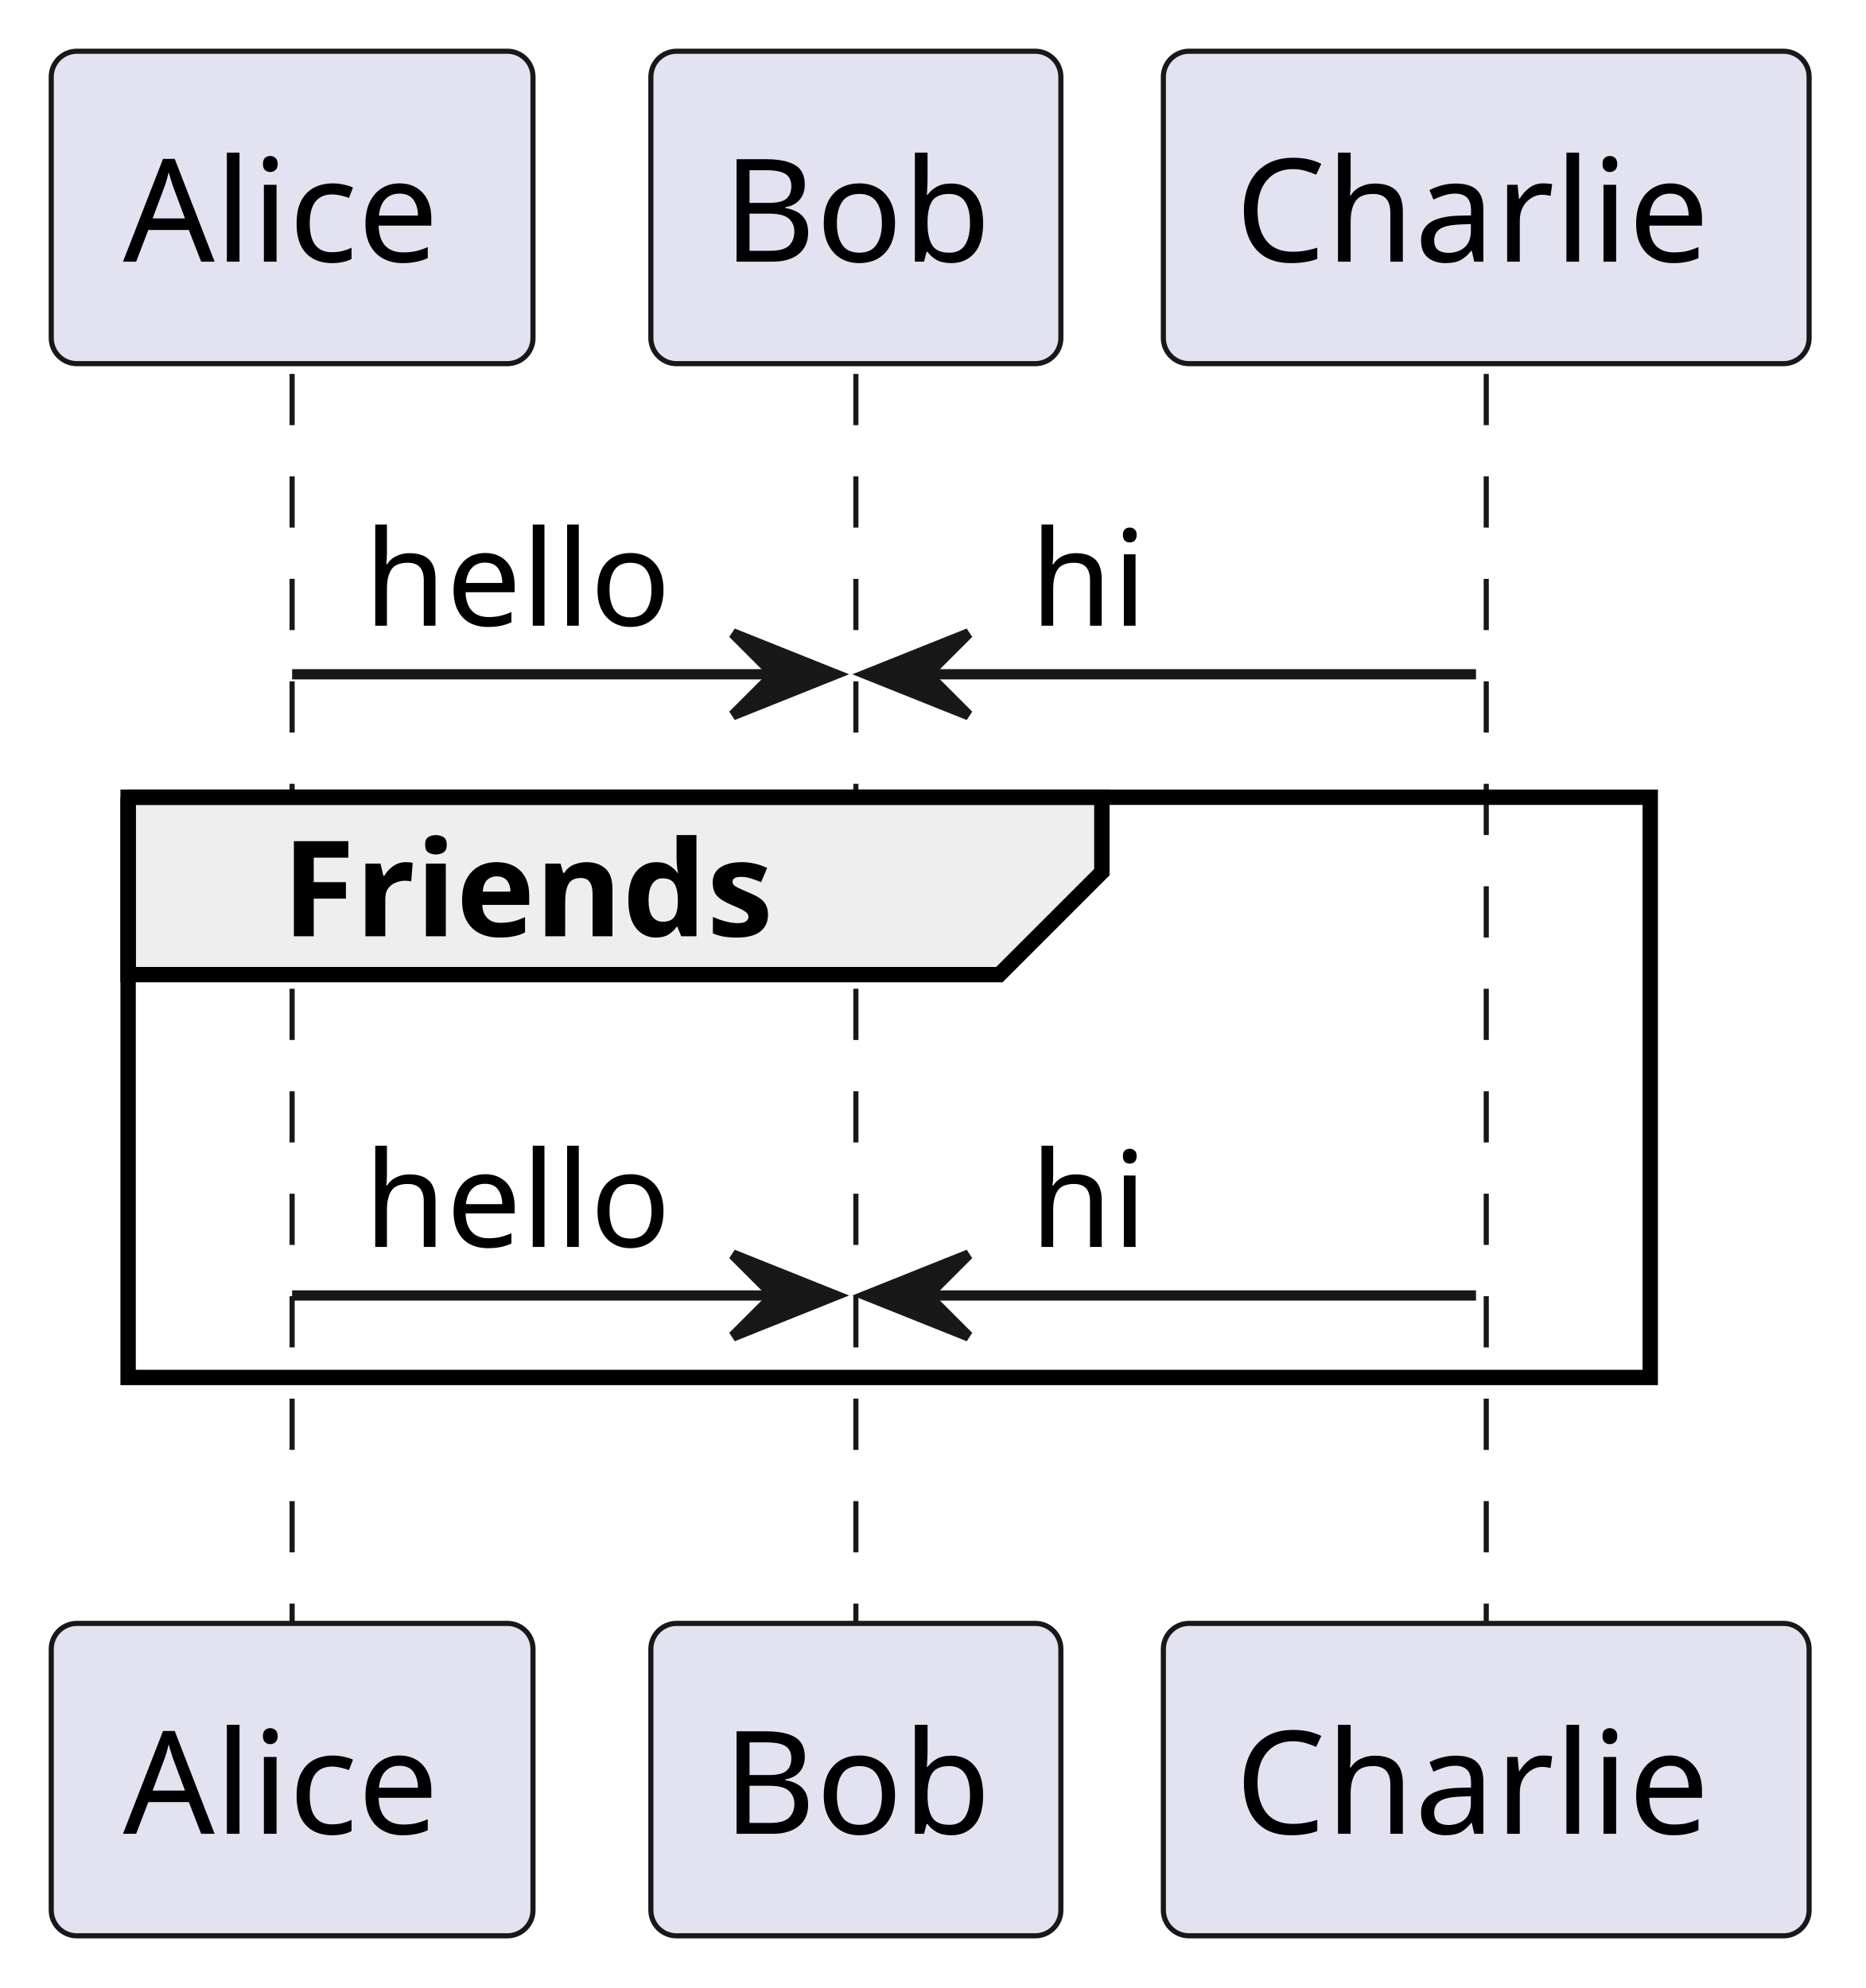
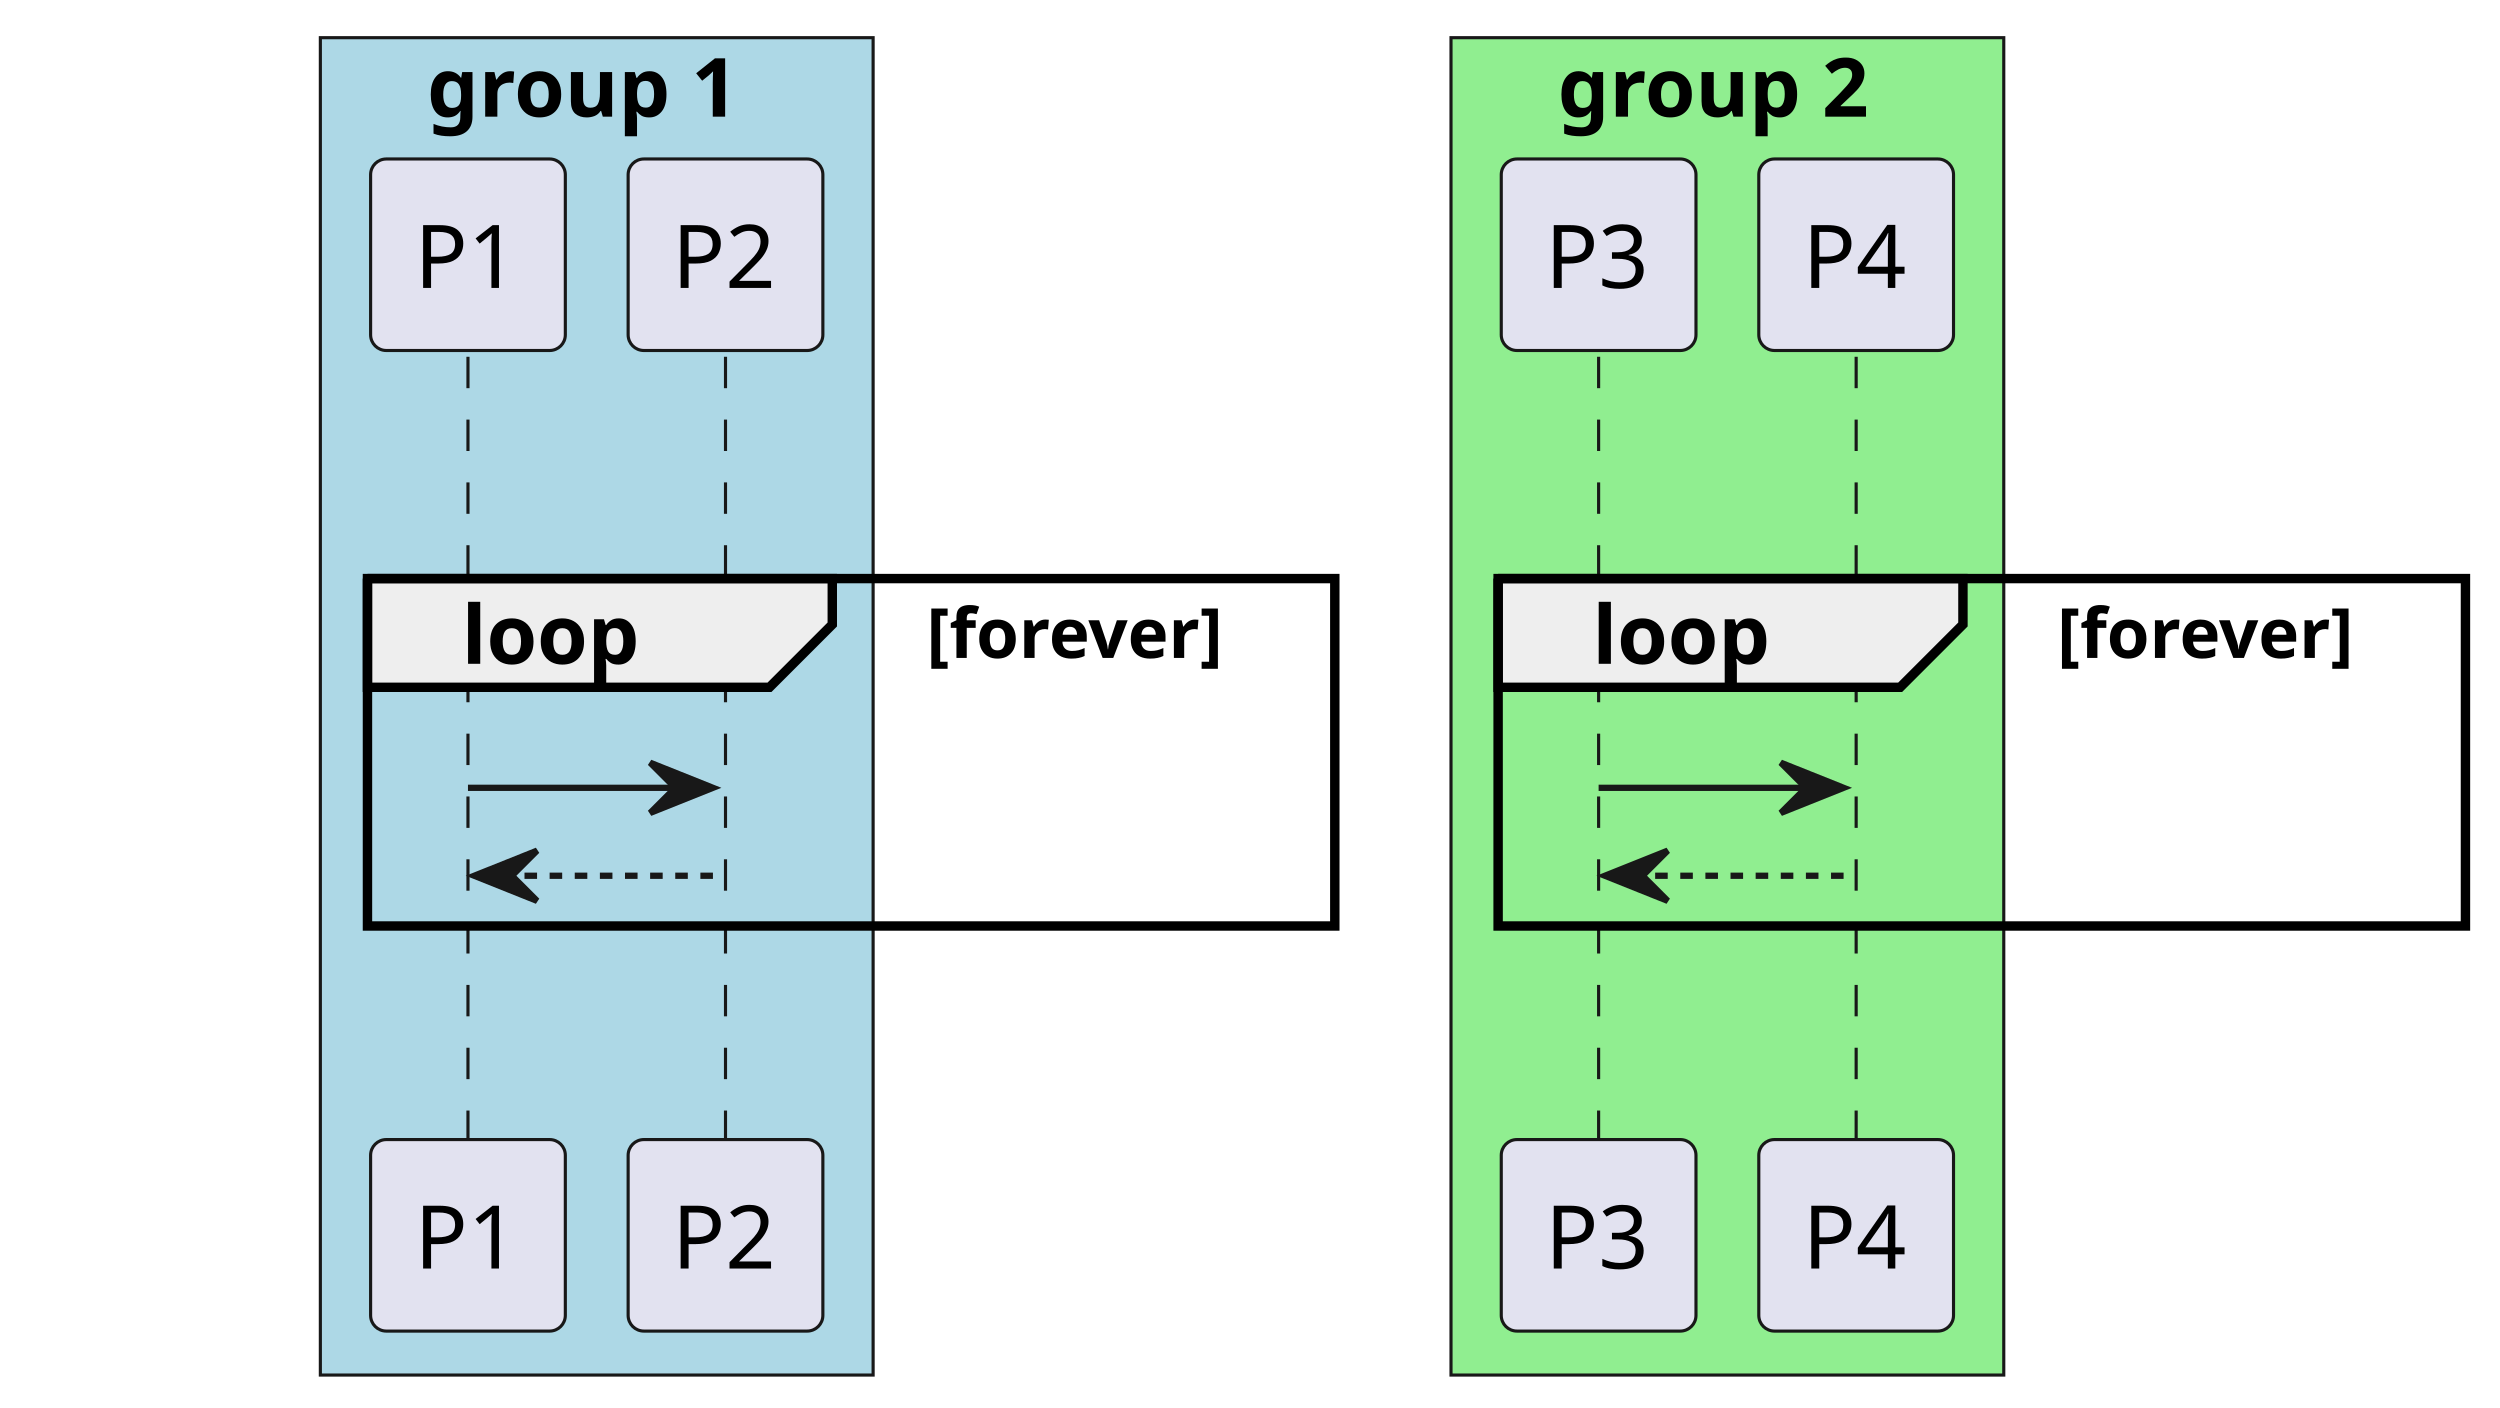
- <svg xmlns="http://www.w3.org/2000/svg" contentStyleType="text/css" height="194px" preserveAspectRatio="none" style="width:182px;height:194px;background:#FFFFFF;" version="1.1" viewBox="0 0 182 194" width="182px" zoomAndPan="magnify">
+ <svg xmlns="http://www.w3.org/2000/svg" contentStyleType="text/css" height="224px" preserveAspectRatio="none" style="width:398px;height:224px;background:#FFFFFF;" version="1.1" viewBox="0 0 398 224" width="398px" zoomAndPan="magnify">
  <defs />
  <g>
-     <line style="stroke:#181818;stroke-width:0.5;stroke-dasharray:5.0,5.0;" x1="28.5" x2="28.5" y1="36.488" y2="158.42" />
-     <line style="stroke:#181818;stroke-width:0.5;stroke-dasharray:5.0,5.0;" x1="83.5" x2="83.5" y1="36.488" y2="158.42" />
-     <line style="stroke:#181818;stroke-width:0.5;stroke-dasharray:5.0,5.0;" x1="145" x2="145" y1="36.488" y2="158.42" />
-     <rect fill="#E2E2F0" height="30.488" rx="2.5" ry="2.5" style="stroke:#181818;stroke-width:0.5;" width="47" x="5" y="5" />
-     <text fill="#000000" font-family="sans-serif" font-size="14" lengthAdjust="spacing" textLength="33" x="12" y="25.535">Alice</text>
-     <rect fill="#E2E2F0" height="30.488" rx="2.5" ry="2.5" style="stroke:#181818;stroke-width:0.5;" width="40" x="63.5" y="5" />
-     <text fill="#000000" font-family="sans-serif" font-size="14" lengthAdjust="spacing" textLength="26" x="70.5" y="25.535">Bob</text>
-     <rect fill="#E2E2F0" height="30.488" rx="2.5" ry="2.5" style="stroke:#181818;stroke-width:0.5;" width="63" x="113.5" y="5" />
-     <text fill="#000000" font-family="sans-serif" font-size="14" lengthAdjust="spacing" textLength="49" x="120.5" y="25.535">Charlie</text>
-     <rect fill="#E2E2F0" height="30.488" rx="2.5" ry="2.5" style="stroke:#181818;stroke-width:0.5;" width="47" x="5" y="158.42" />
-     <text fill="#000000" font-family="sans-serif" font-size="14" lengthAdjust="spacing" textLength="33" x="12" y="178.955">Alice</text>
-     <rect fill="#E2E2F0" height="30.488" rx="2.5" ry="2.5" style="stroke:#181818;stroke-width:0.5;" width="40" x="63.5" y="158.42" />
-     <text fill="#000000" font-family="sans-serif" font-size="14" lengthAdjust="spacing" textLength="26" x="70.5" y="178.955">Bob</text>
-     <rect fill="#E2E2F0" height="30.488" rx="2.5" ry="2.5" style="stroke:#181818;stroke-width:0.5;" width="63" x="113.5" y="158.42" />
-     <text fill="#000000" font-family="sans-serif" font-size="14" lengthAdjust="spacing" textLength="49" x="120.5" y="178.955">Charlie</text>
-     <polygon fill="#181818" points="71.5,61.799,81.5,65.799,71.5,69.799,75.5,65.799" style="stroke:#181818;stroke-width:1.0;" />
-     <line style="stroke:#181818;stroke-width:1.0;" x1="28.5" x2="77.5" y1="65.799" y2="65.799" />
-     <text fill="#000000" font-family="sans-serif" font-size="13" lengthAdjust="spacing" textLength="31" x="35.5" y="61.057">hello</text>
-     <polygon fill="#181818" points="94.5,61.799,84.5,65.799,94.5,69.799,90.5,65.799" style="stroke:#181818;stroke-width:1.0;" />
-     <line style="stroke:#181818;stroke-width:1.0;" x1="88.5" x2="144" y1="65.799" y2="65.799" />
-     <text fill="#000000" font-family="sans-serif" font-size="13" lengthAdjust="spacing" textLength="12" x="100.5" y="61.057">hi</text>
-     <path d="M12.5,77.799 L107.5,77.799 L107.5,85.109 L97.5,95.109 L12.5,95.109 L12.5,77.799 " fill="#EEEEEE" style="stroke:#000000;stroke-width:1.5;" />
-     <rect fill="none" height="56.621" style="stroke:#000000;stroke-width:1.5;" width="148.5" x="12.5" y="77.799" />
-     <text fill="#000000" font-family="sans-serif" font-size="13" font-weight="bold" lengthAdjust="spacing" textLength="50" x="27.5" y="91.367">Friends</text>
-     <polygon fill="#181818" points="71.5,122.42,81.5,126.42,71.5,130.42,75.5,126.42" style="stroke:#181818;stroke-width:1.0;" />
-     <line style="stroke:#181818;stroke-width:1.0;" x1="28.5" x2="77.5" y1="126.42" y2="126.42" />
-     <text fill="#000000" font-family="sans-serif" font-size="13" lengthAdjust="spacing" textLength="31" x="35.5" y="121.678">hello</text>
-     <polygon fill="#181818" points="94.5,122.42,84.5,126.42,94.5,130.42,90.5,126.42" style="stroke:#181818;stroke-width:1.0;" />
-     <line style="stroke:#181818;stroke-width:1.0;" x1="88.5" x2="144" y1="126.42" y2="126.42" />
-     <text fill="#000000" font-family="sans-serif" font-size="13" lengthAdjust="spacing" textLength="12" x="100.5" y="121.678">hi</text>
+     <rect fill="#ADD8E6" height="212.908" style="stroke:#181818;stroke-width:0.5;" width="88" x="51" y="6" />
+     <text fill="#000000" font-family="sans-serif" font-size="13" font-weight="bold" lengthAdjust="spacing" textLength="54" x="68" y="18.568">group 1</text>
+     <rect fill="#90EE90" height="212.908" style="stroke:#181818;stroke-width:0.5;" width="88" x="231" y="6" />
+     <text fill="#000000" font-family="sans-serif" font-size="13" font-weight="bold" lengthAdjust="spacing" textLength="54" x="248" y="18.568">group 2</text>
+     <line style="stroke:#181818;stroke-width:0.5;stroke-dasharray:5.0,5.0;" x1="74.5" x2="74.5" y1="56.799" y2="181.42" />
+     <line style="stroke:#181818;stroke-width:0.5;stroke-dasharray:5.0,5.0;" x1="115.5" x2="115.5" y1="56.799" y2="181.42" />
+     <line style="stroke:#181818;stroke-width:0.5;stroke-dasharray:5.0,5.0;" x1="254.5" x2="254.5" y1="56.799" y2="181.42" />
+     <line style="stroke:#181818;stroke-width:0.5;stroke-dasharray:5.0,5.0;" x1="295.5" x2="295.5" y1="56.799" y2="181.42" />
+     <rect fill="#E2E2F0" height="30.488" rx="2.5" ry="2.5" style="stroke:#181818;stroke-width:0.5;" width="31" x="59" y="25.311" />
+     <text fill="#000000" font-family="sans-serif" font-size="14" lengthAdjust="spacing" textLength="17" x="66" y="45.846">P1</text>
+     <rect fill="#E2E2F0" height="30.488" rx="2.5" ry="2.5" style="stroke:#181818;stroke-width:0.5;" width="31" x="100" y="25.311" />
+     <text fill="#000000" font-family="sans-serif" font-size="14" lengthAdjust="spacing" textLength="17" x="107" y="45.846">P2</text>
+     <rect fill="#E2E2F0" height="30.488" rx="2.5" ry="2.5" style="stroke:#181818;stroke-width:0.5;" width="31" x="239" y="25.311" />
+     <text fill="#000000" font-family="sans-serif" font-size="14" lengthAdjust="spacing" textLength="17" x="246" y="45.846">P3</text>
+     <rect fill="#E2E2F0" height="30.488" rx="2.5" ry="2.5" style="stroke:#181818;stroke-width:0.5;" width="31" x="280" y="25.311" />
+     <text fill="#000000" font-family="sans-serif" font-size="14" lengthAdjust="spacing" textLength="17" x="287" y="45.846">P4</text>
+     <rect fill="#E2E2F0" height="30.488" rx="2.5" ry="2.5" style="stroke:#181818;stroke-width:0.5;" width="31" x="59" y="181.42" />
+     <text fill="#000000" font-family="sans-serif" font-size="14" lengthAdjust="spacing" textLength="17" x="66" y="201.955">P1</text>
+     <rect fill="#E2E2F0" height="30.488" rx="2.5" ry="2.5" style="stroke:#181818;stroke-width:0.5;" width="31" x="100" y="181.42" />
+     <text fill="#000000" font-family="sans-serif" font-size="14" lengthAdjust="spacing" textLength="17" x="107" y="201.955">P2</text>
+     <rect fill="#E2E2F0" height="30.488" rx="2.5" ry="2.5" style="stroke:#181818;stroke-width:0.5;" width="31" x="239" y="181.42" />
+     <text fill="#000000" font-family="sans-serif" font-size="14" lengthAdjust="spacing" textLength="17" x="246" y="201.955">P3</text>
+     <rect fill="#E2E2F0" height="30.488" rx="2.5" ry="2.5" style="stroke:#181818;stroke-width:0.5;" width="31" x="280" y="181.42" />
+     <text fill="#000000" font-family="sans-serif" font-size="14" lengthAdjust="spacing" textLength="17" x="287" y="201.955">P4</text>
+     <path d="M58.5,92.109 L132.5,92.109 L132.5,99.42 L122.5,109.42 L58.5,109.42 L58.5,92.109 " fill="#EEEEEE" style="stroke:#000000;stroke-width:1.5;" />
+     <rect fill="none" height="55.31" style="stroke:#000000;stroke-width:1.5;" width="154" x="58.5" y="92.109" />
+     <text fill="#000000" font-family="sans-serif" font-size="13" font-weight="bold" lengthAdjust="spacing" textLength="29" x="73.5" y="105.678">loop</text>
+     <text fill="#000000" font-family="sans-serif" font-size="11" font-weight="bold" lengthAdjust="spacing" textLength="49" x="147.5" y="104.744">[forever]</text>
+     <polygon fill="#181818" points="103.5,121.42,113.5,125.42,103.5,129.42,107.5,125.42" style="stroke:#181818;stroke-width:1.0;" />
+     <line style="stroke:#181818;stroke-width:1.0;" x1="74.5" x2="109.5" y1="125.42" y2="125.42" />
+     <polygon fill="#181818" points="85.5,135.42,75.5,139.42,85.5,143.42,81.5,139.42" style="stroke:#181818;stroke-width:1.0;" />
+     <line style="stroke:#181818;stroke-width:1.0;stroke-dasharray:2.0,2.0;" x1="79.5" x2="114.5" y1="139.42" y2="139.42" />
+     <path d="M238.5,92.109 L312.5,92.109 L312.5,99.42 L302.5,109.42 L238.5,109.42 L238.5,92.109 " fill="#EEEEEE" style="stroke:#000000;stroke-width:1.5;" />
+     <rect fill="none" height="55.31" style="stroke:#000000;stroke-width:1.5;" width="154" x="238.5" y="92.109" />
+     <text fill="#000000" font-family="sans-serif" font-size="13" font-weight="bold" lengthAdjust="spacing" textLength="29" x="253.5" y="105.678">loop</text>
+     <text fill="#000000" font-family="sans-serif" font-size="11" font-weight="bold" lengthAdjust="spacing" textLength="49" x="327.5" y="104.744">[forever]</text>
+     <polygon fill="#181818" points="283.5,121.42,293.5,125.42,283.5,129.42,287.5,125.42" style="stroke:#181818;stroke-width:1.0;" />
+     <line style="stroke:#181818;stroke-width:1.0;" x1="254.5" x2="289.5" y1="125.42" y2="125.42" />
+     <polygon fill="#181818" points="265.5,135.42,255.5,139.42,265.5,143.42,261.5,139.42" style="stroke:#181818;stroke-width:1.0;" />
+     <line style="stroke:#181818;stroke-width:1.0;stroke-dasharray:2.0,2.0;" x1="259.5" x2="294.5" y1="139.42" y2="139.42" />
  </g>
</svg>
